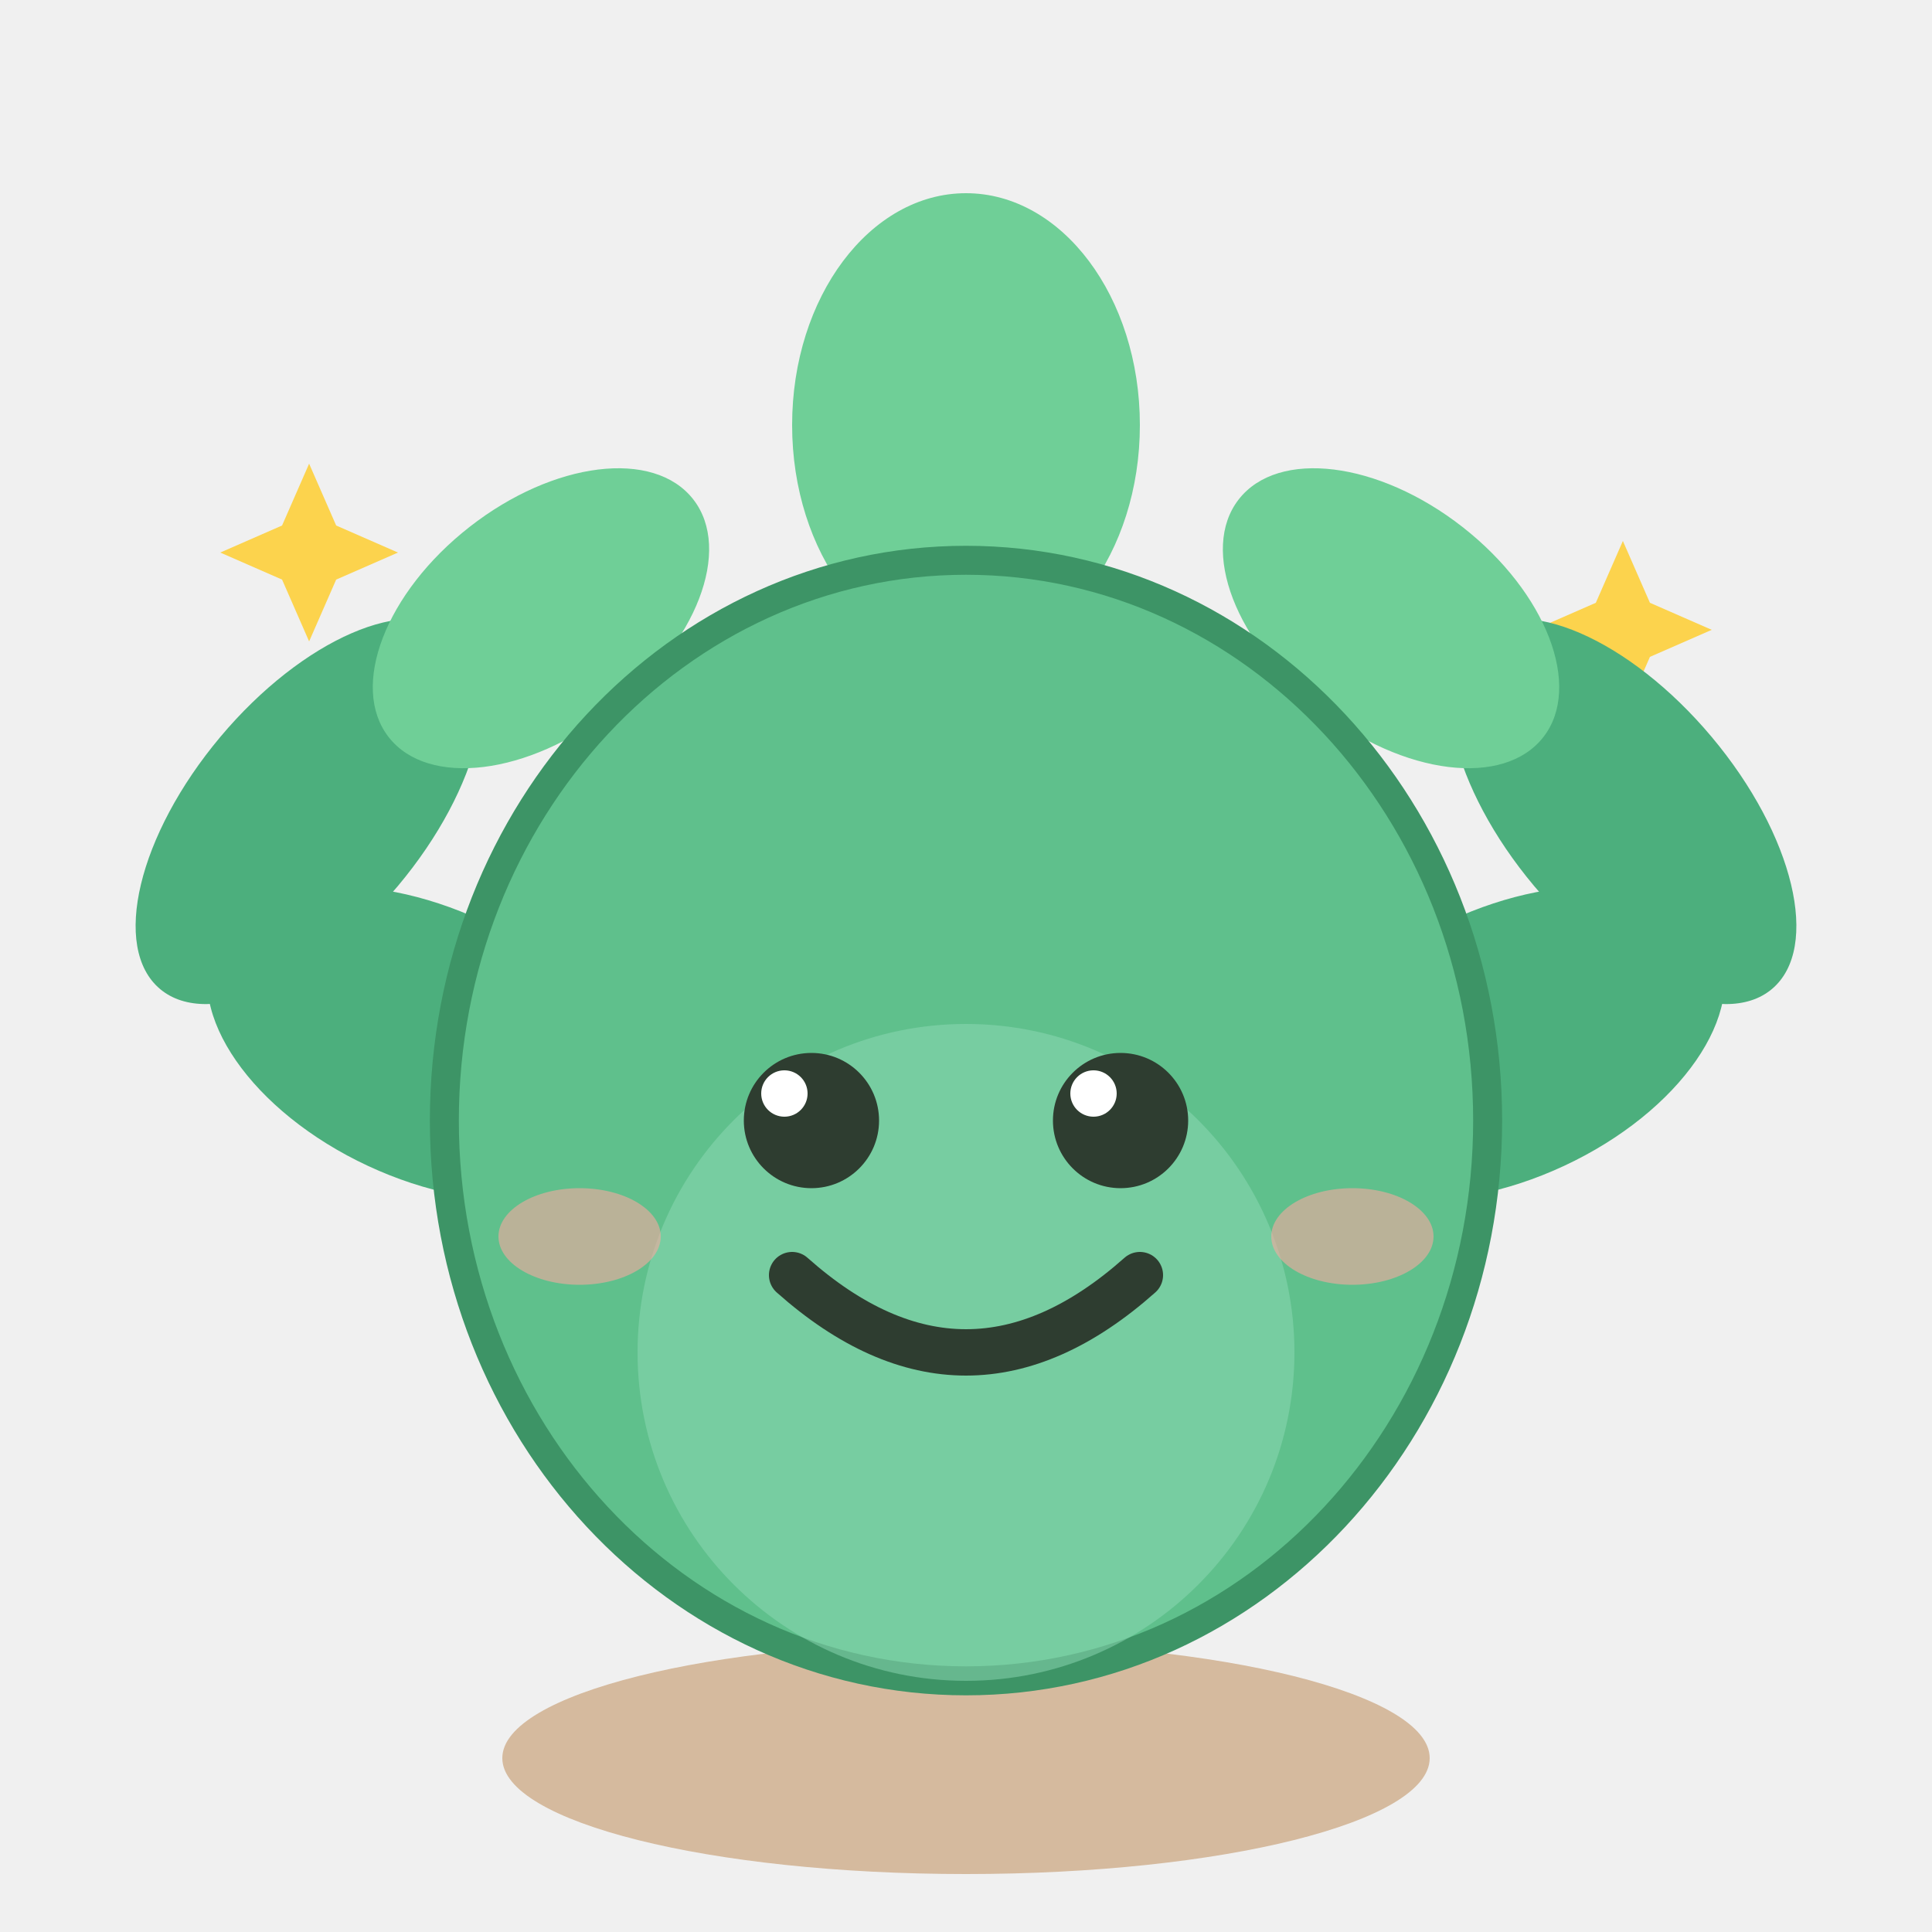
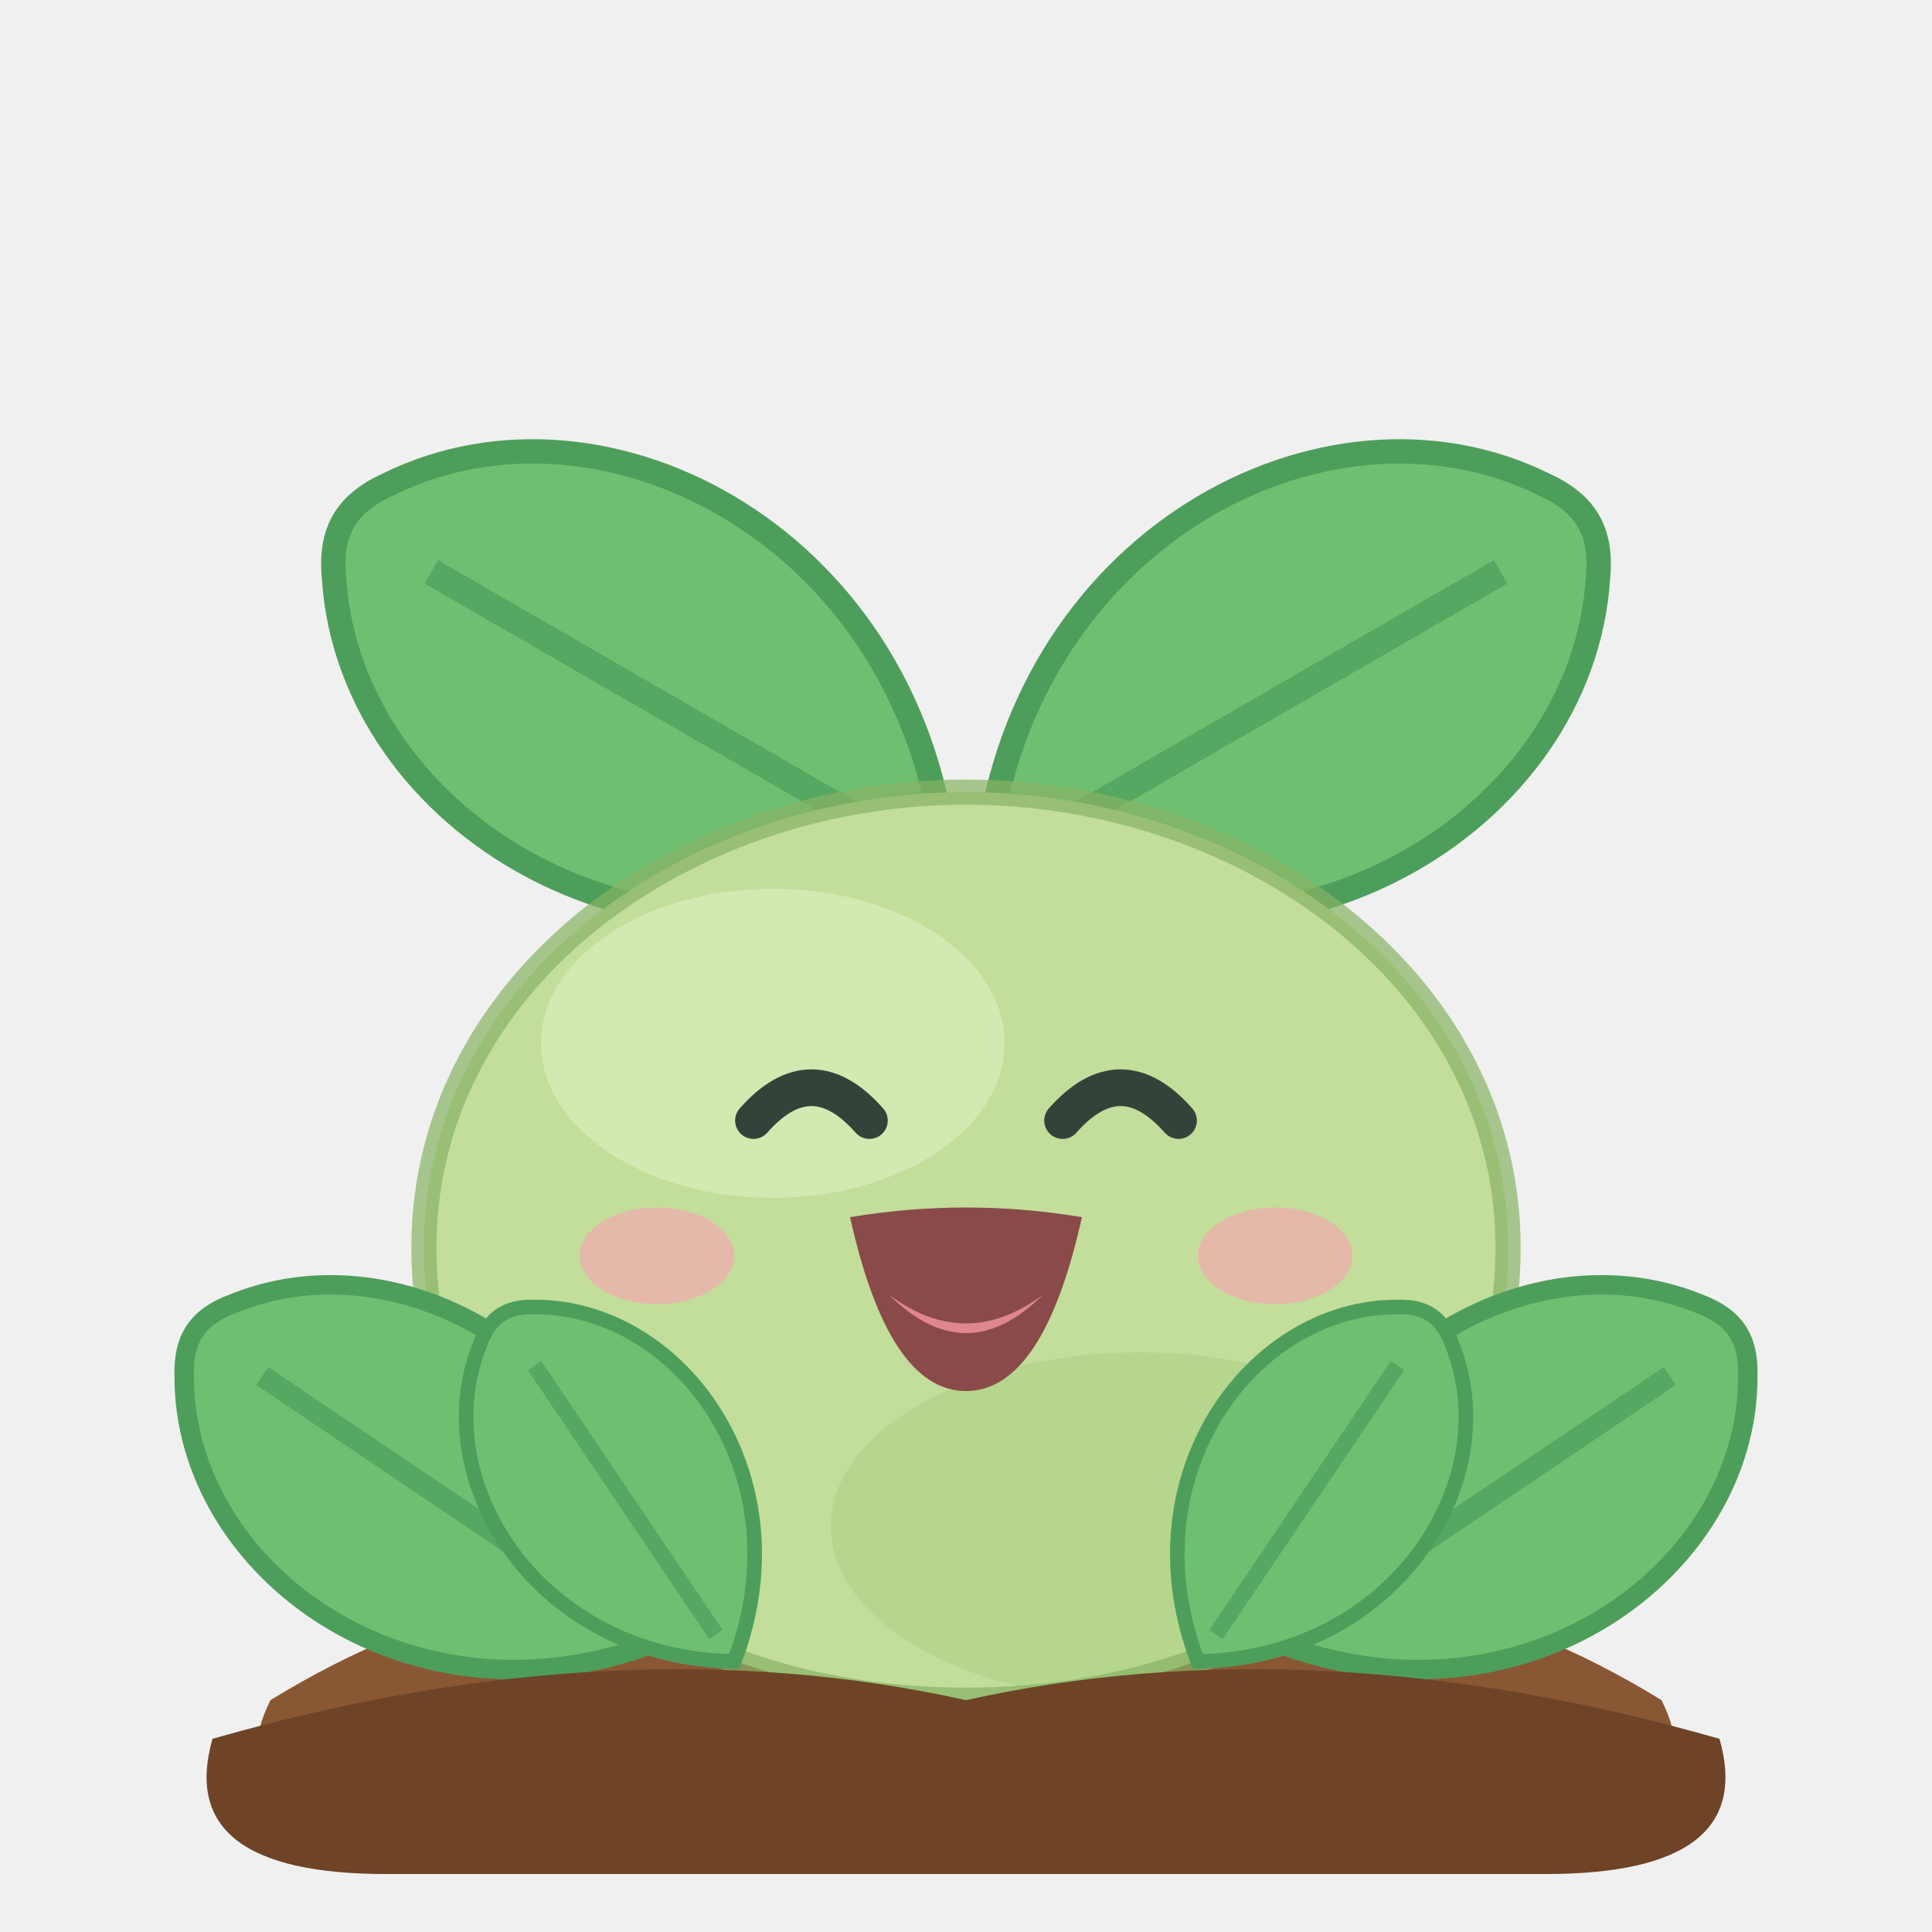
- <svg xmlns="http://www.w3.org/2000/svg" viewBox="0 0 100 100">
-   <ellipse cx="50" cy="91" rx="24" ry="6" fill="#C9A27A" opacity="0.7" />
-   <path d="M16,24 l1.4,3.2 l3.2,1.4 l-3.2,1.4 l-1.4,3.2 l-1.4,-3.2 l-3.2,-1.4 l3.2,-1.4 Z" fill="#FCD34D" />
-   <path d="M84,28 l1.4,3.2 l3.2,1.4 l-3.2,1.4 l-1.4,3.2 l-1.4,-3.2 l-3.2,-1.4 l3.2,-1.4 Z" fill="#FCD34D" />
-   <path d="M50,11 l1.4,3.2 l3.2,1.4 l-3.2,1.4 l-1.4,3.2 l-1.4,-3.2 l-3.2,-1.4 l3.2,-1.4 Z" fill="#FCD34D" />
-   <ellipse cx="16" cy="42" rx="12" ry="6" fill="#4CAF7D" transform="rotate(-50 16 42)" />
-   <ellipse cx="84" cy="42" rx="12" ry="6" fill="#4CAF7D" transform="rotate(50 84 42)" />
-   <ellipse cx="28" cy="32" rx="10" ry="6" fill="#6FCF97" transform="rotate(-38 28 32)" />
-   <ellipse cx="72" cy="32" rx="10" ry="6" fill="#6FCF97" transform="rotate(38 72 32)" />
-   <ellipse cx="50" cy="22" rx="9" ry="12" fill="#6FCF97" />
-   <ellipse cx="22" cy="54" rx="12" ry="7" fill="#4CAF7D" transform="rotate(25 22 54)" />
-   <ellipse cx="78" cy="54" rx="12" ry="7" fill="#4CAF7D" transform="rotate(-25 78 54)" />
-   <ellipse cx="50" cy="58" rx="27" ry="29" fill="#5FC08C" stroke="#3D9466" stroke-width="1.5" />
-   <ellipse cx="50" cy="70" rx="17" ry="17" fill="#8FD9B6" opacity="0.5" />
-   <circle cx="42" cy="58" r="3.5" fill="#2E3D30" />
-   <circle cx="40.6" cy="56.6" r="1.2" fill="#fff" />
-   <circle cx="58" cy="58" r="3.5" fill="#2E3D30" />
-   <circle cx="56.6" cy="56.6" r="1.2" fill="#fff" />
-   <path d="M41,66 q9,8 18,0" fill="none" stroke="#2E3D30" stroke-width="2.4" stroke-linecap="round" />
-   <ellipse cx="30" cy="64" rx="4.2" ry="2.5" fill="#F7A9A0" opacity="0.6" />
-   <ellipse cx="70" cy="64" rx="4.2" ry="2.5" fill="#F7A9A0" opacity="0.6" />
+ <svg xmlns="http://www.w3.org/2000/svg" xmlns:xlink="http://www.w3.org/1999/xlink" viewBox="0 0 100 100">
+   <defs>
+     <g id="m5">
+       <path d="M0,0 C-10,-7 -9.5,-20 -2,-25 C-.6,-26 .6,-26 2,-25 C9.5,-20 10,-7 0,0 Z" fill="#6fbf73" stroke="#4e9e5b" stroke-width=".9" />
+       <path d="M0,-2 L0,-22" stroke="#3e8f50" stroke-width="1" opacity=".5" fill="none" />
+     </g>
+     <clipPath id="c5">
+       <path d="M50,41 C64,41 77,50 78,63 C79,77 67,88 50,88 C33,88 21,77 22,63 C23,50 36,41 50,41 Z" />
+     </clipPath>
+   </defs>
+   <ellipse cx="50" cy="90" rx="30" ry="5" fill="#5a3a22" opacity=".16" />
+   <path d="M14,88 Q27,80 40,83 Q50,78 60,83 Q73,80 86,88 Q89,94 79,94 L21,94 Q11,94 14,88 Z" fill="#8a5734" />
+   <use xlink:href="#m5" transform="translate(49,45) rotate(-60) scale(1.4)" />
+   <use xlink:href="#m5" transform="translate(51,45) rotate(60) scale(1.4)" />
+   <path d="M50,41 C64,41 77,50 78,63 C79,77 67,88 50,88 C33,88 21,77 22,63 C23,50 36,41 50,41 Z" fill="#c2de9a" />
+   <g clip-path="url(#c5)">
+     <ellipse cx="40" cy="54" rx="12" ry="8" fill="#dcedba" opacity=".7" />
+     <ellipse cx="59" cy="79" rx="16" ry="9" fill="#a6cc7e" opacity=".45" />
+   </g>
+   <path d="M50,41 C64,41 77,50 78,63 C79,77 67,88 50,88 C33,88 21,77 22,63 C23,50 36,41 50,41 Z" fill="none" stroke="#86b262" stroke-width="1.3" opacity=".7" />
+   <path d="M39,58 q3,-3.4 6,0" fill="none" stroke="#34433a" stroke-width="1.9" stroke-linecap="round" />
+   <path d="M55,58 q3,-3.4 6,0" fill="none" stroke="#34433a" stroke-width="1.9" stroke-linecap="round" />
+   <path d="M44,63 Q50,62 56,63 Q54,72 50,72 Q46,72 44,63 Z" fill="#8a4a4a" />
+   <path d="M46,67 Q50,71 54,67 Q50,70 46,67 Z" fill="#e0868d" />
+   <ellipse cx="34" cy="65" rx="4" ry="2.5" fill="#f4a9b0" opacity=".7" />
+   <ellipse cx="66" cy="65" rx="4" ry="2.5" fill="#f4a9b0" opacity=".7" />
+   <use xlink:href="#m5" transform="translate(34,85) rotate(-56) scale(1.12)" />
+   <use xlink:href="#m5" transform="translate(38,86) rotate(-34) scale(.84)" />
+   <use xlink:href="#m5" transform="translate(66,85) rotate(56) scale(1.12)" />
+   <use xlink:href="#m5" transform="translate(62,86) rotate(34) scale(.84)" />
+   <path d="M11,90 Q32,84 50,88 Q68,84 89,90 Q91,97 80,97 L20,97 Q9,97 11,90 Z" fill="#6e4326" />
</svg>
